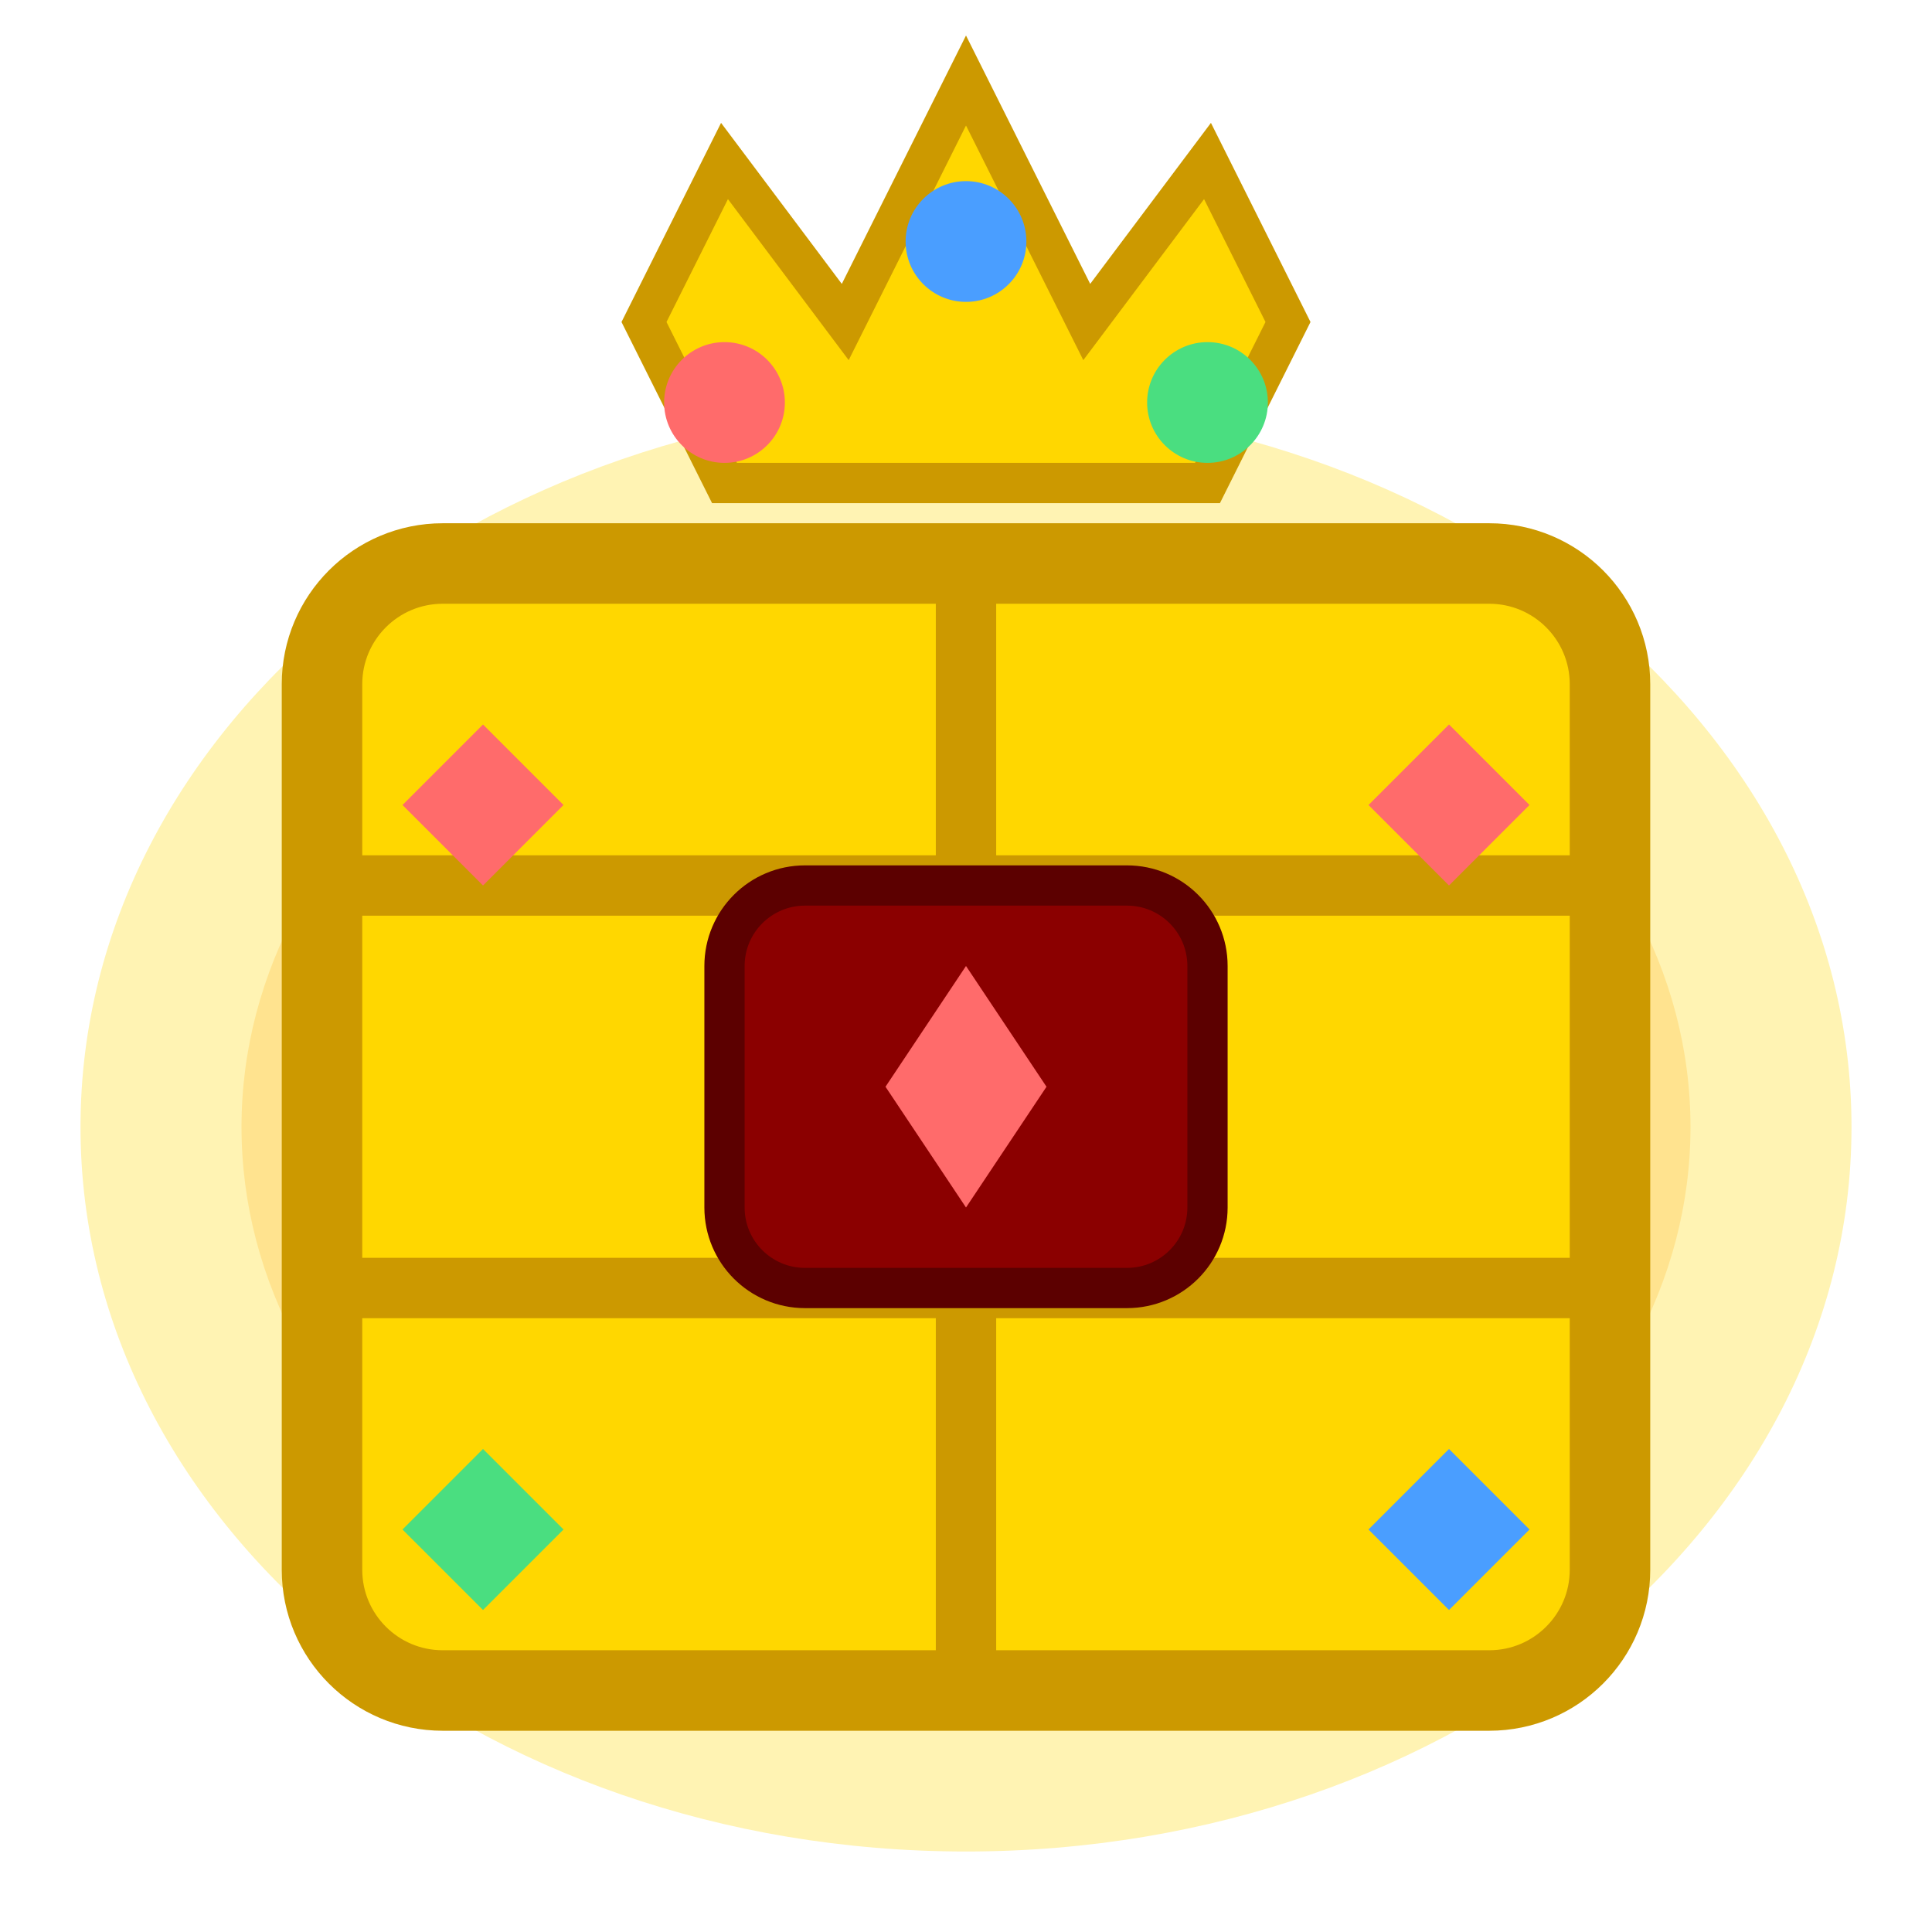
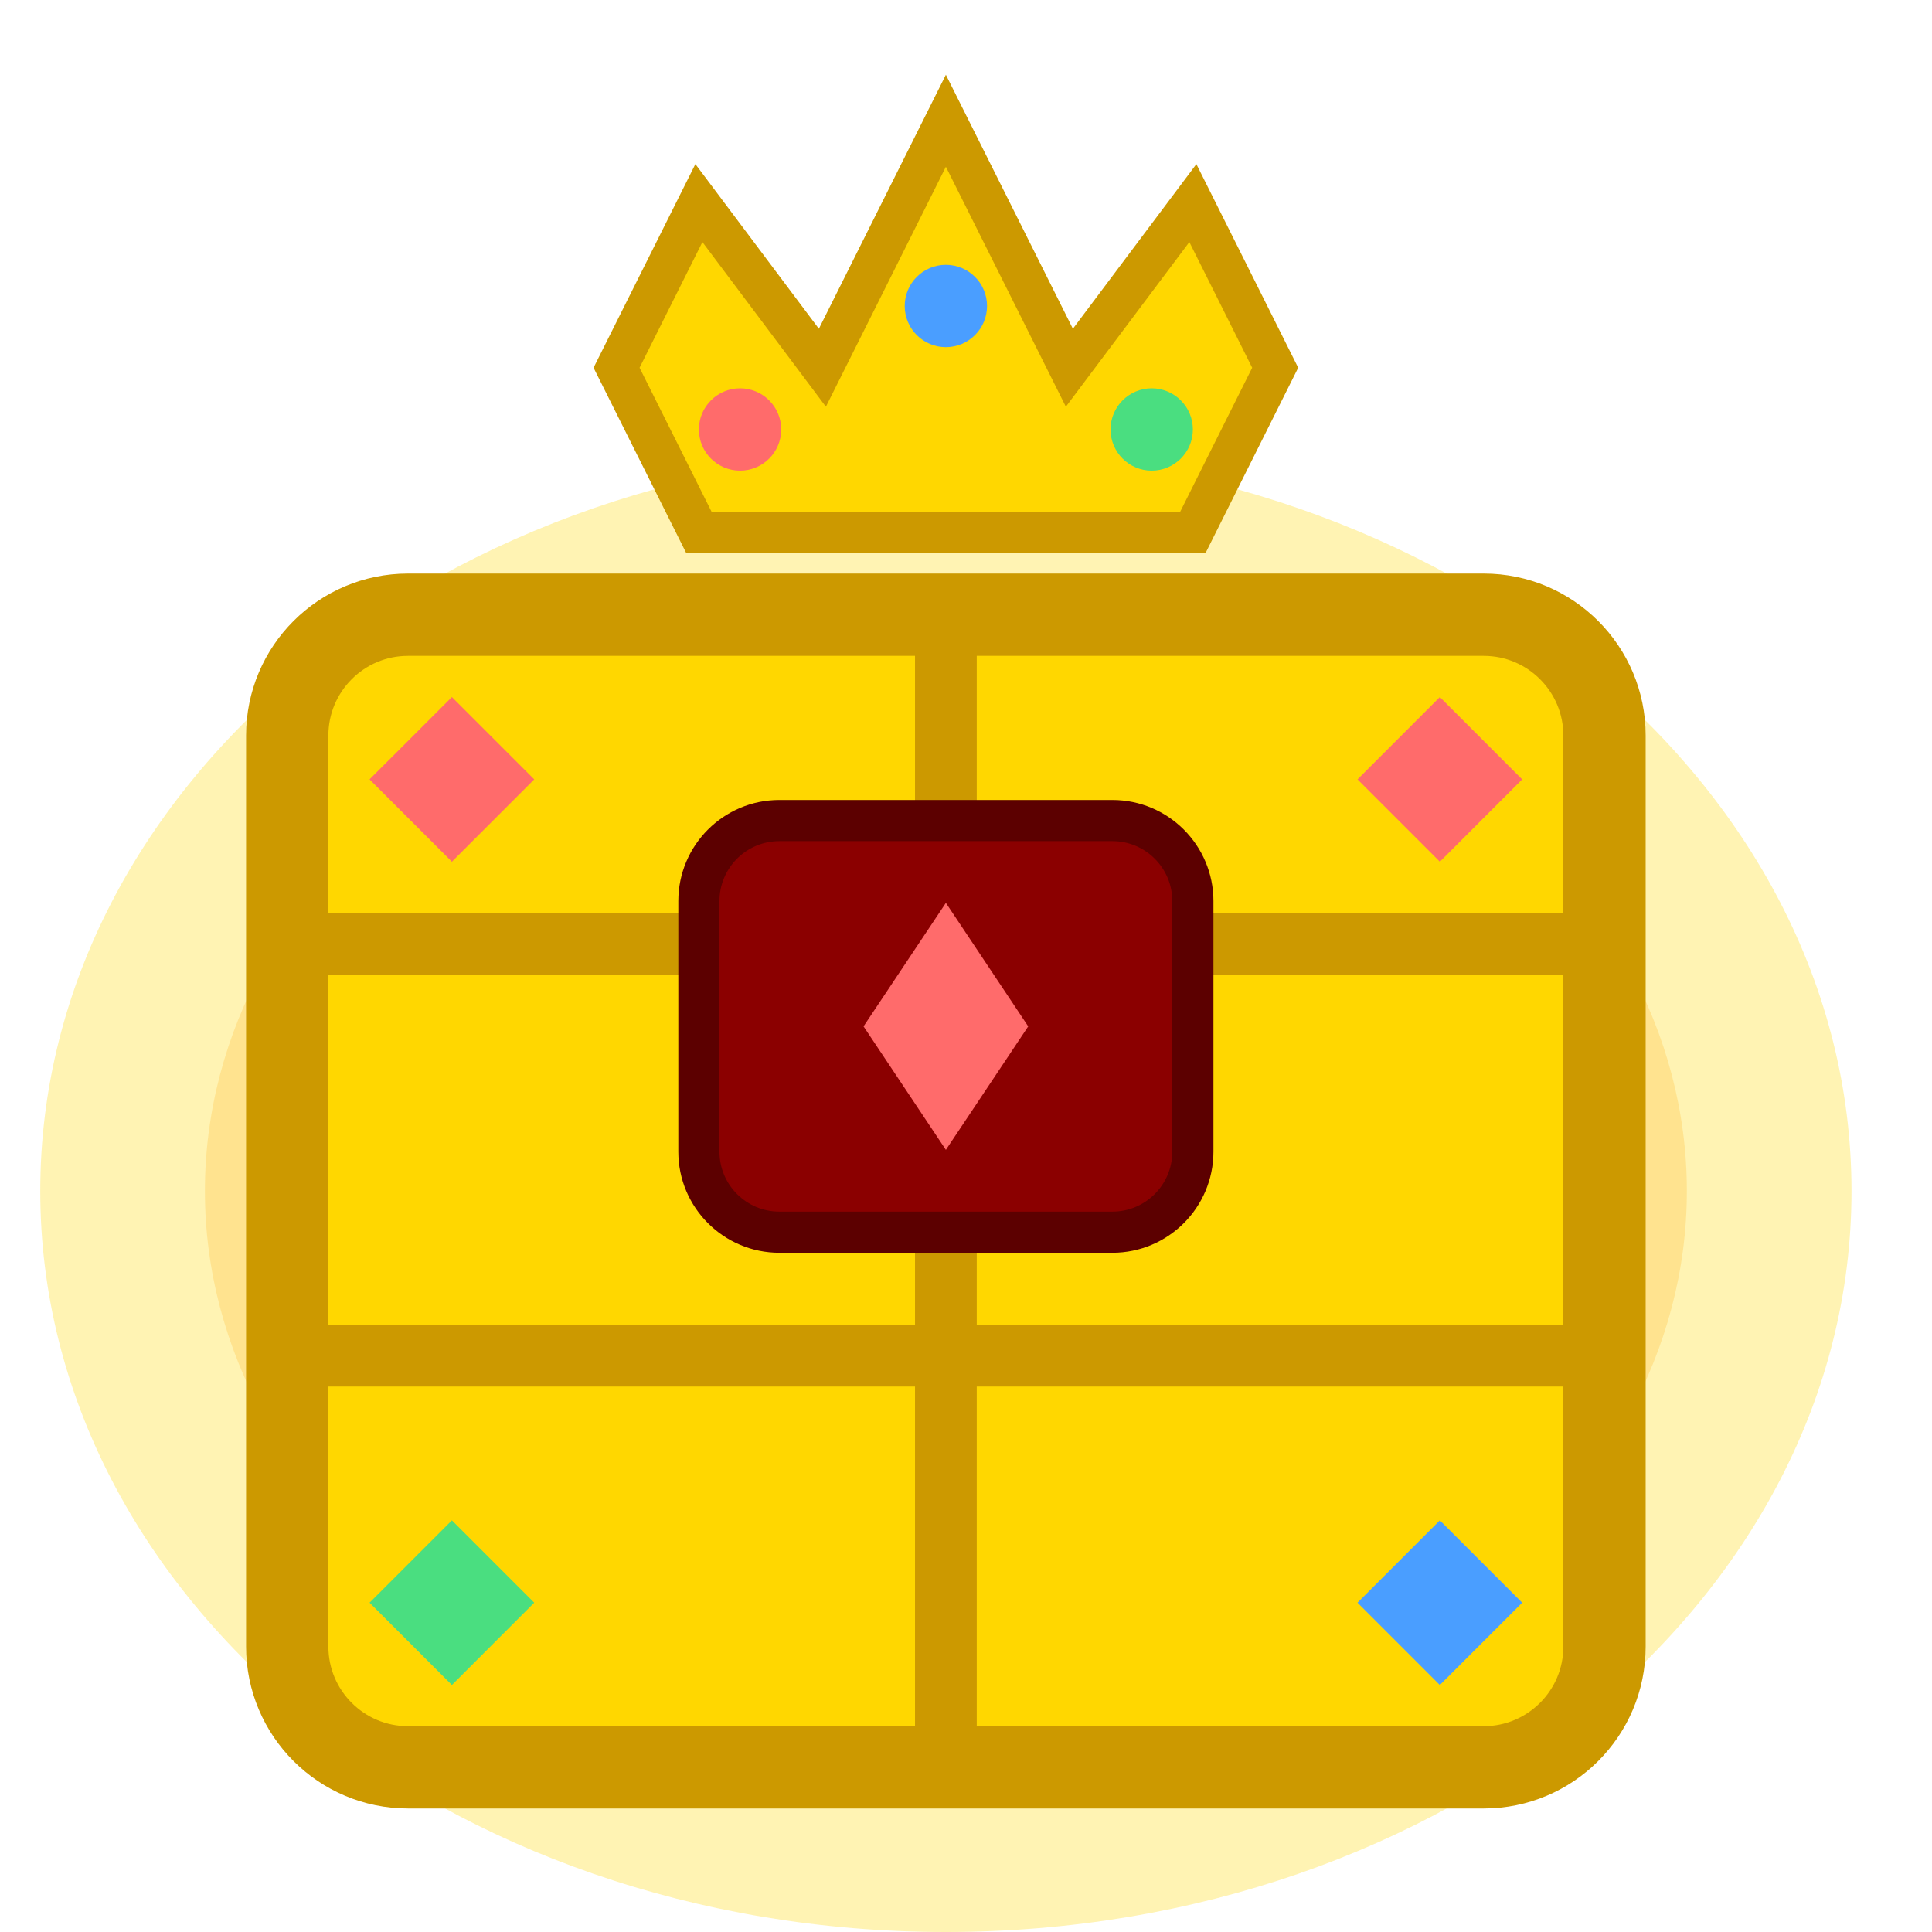
- <svg xmlns="http://www.w3.org/2000/svg" viewBox="0 0 48 48" fill="none">
-   <ellipse cx="24" cy="28" rx="22" ry="18" fill="#FFD700" opacity="0.3" />
-   <ellipse cx="24" cy="28" rx="18" ry="14" fill="#FFA500" opacity="0.2" />
-   <rect x="8" y="14" width="32" height="28" rx="3" fill="#FFD700" stroke="#CC9900" stroke-width="2" />
-   <line x1="8" y1="22" x2="40" y2="22" stroke="#CC9900" stroke-width="1.5" />
-   <line x1="8" y1="32" x2="40" y2="32" stroke="#CC9900" stroke-width="1.5" />
-   <line x1="24" y1="14" x2="24" y2="42" stroke="#CC9900" stroke-width="1.5" />
-   <polygon points="12,18 14,20 12,22 10,20" fill="#FF6B6B" />
-   <polygon points="36,18 38,20 36,22 34,20" fill="#FF6B6B" />
-   <polygon points="12,36 14,38 12,40 10,38" fill="#4ADE80" />
-   <polygon points="36,36 38,38 36,40 34,38" fill="#4A9EFF" />
-   <rect x="18" y="22" width="12" height="10" rx="2" fill="#8B0000" stroke="#5C0000" stroke-width="1" />
-   <polygon points="24,24 26,27 24,30 22,27" fill="#FF6B6B" />
-   <path d="M16 8L18 4L21 8L24 2L27 8L30 4L32 8L30 12H18L16 8Z" fill="#FFD700" stroke="#CC9900" stroke-width="1" />
-   <circle cx="18" cy="10" r="1.5" fill="#FF6B6B" />
-   <circle cx="24" cy="6" r="1.5" fill="#4A9EFF" />
-   <circle cx="30" cy="10" r="1.5" fill="#4ADE80" />
+ <svg xmlns="http://www.w3.org/2000/svg" width="100%" height="100%" viewBox="0 0 200 200" version="1.1" xml:space="preserve" style="fill-rule:evenodd;clip-rule:evenodd;">
+   <ellipse cx="97.917" cy="123.295" rx="93.75" ry="76.705" style="fill:#ffd700;fill-opacity:0.3;" />
+   <ellipse cx="97.917" cy="123.295" rx="76.705" ry="59.659" style="fill:#ffa500;fill-opacity:0.2;" />
+   <path d="M166.098,76.136l0,94.318c0,6.899 -5.601,12.5 -12.5,12.5l-111.364,0c-6.899,0 -12.5,-5.601 -12.5,-12.5l0,-94.318c0,-6.899 5.601,-12.5 12.5,-12.5l111.364,0c6.899,0 12.5,5.601 12.5,12.5Z" style="fill:#ffd700;stroke:#c90;stroke-width:8.52px;" />
+   <path d="M29.735,97.727l136.364,0" style="fill:none;fill-rule:nonzero;stroke:#c90;stroke-width:6.39px;" />
+   <path d="M29.735,140.341l136.364,0" style="fill:none;fill-rule:nonzero;stroke:#c90;stroke-width:6.39px;" />
+   <path d="M97.917,63.636l0,119.318" style="fill:none;fill-rule:nonzero;stroke:#c90;stroke-width:6.39px;" />
+   <path d="M46.78,72.159l8.523,8.523l-8.523,8.523l-8.523,-8.523l8.523,-8.523Z" style="fill:#ff6b6b;fill-rule:nonzero;" />
+   <path d="M149.053,72.159l8.523,8.523l-8.523,8.523l-8.523,-8.523l8.523,-8.523Z" style="fill:#ff6b6b;fill-rule:nonzero;" />
+   <path d="M46.78,157.386l8.523,8.523l-8.523,8.523l-8.523,-8.523l8.523,-8.523Z" style="fill:#4ade80;fill-rule:nonzero;" />
+   <path d="M149.053,157.386l8.523,8.523l-8.523,8.523l-8.523,-8.523l8.523,-8.523Z" style="fill:#4a9eff;fill-rule:nonzero;" />
+   <path d="M123.485,93.277l0,25.947c0,4.599 -3.734,8.333 -8.333,8.333l-34.47,0c-4.599,0 -8.333,-3.734 -8.333,-8.333l0,-25.947c0,-4.599 3.734,-8.333 8.333,-8.333l34.47,0c4.599,0 8.333,3.734 8.333,8.333Z" style="fill:#8b0000;stroke:#5c0000;stroke-width:4.26px;" />
+   <path d="M97.917,93.466l8.523,12.784l-8.523,12.784l-8.523,-12.784l8.523,-12.784Z" style="fill:#ff6b6b;fill-rule:nonzero;" />
+   <path d="M63.826,38.068l8.523,-17.045l12.784,17.045l12.784,-25.568l12.784,25.568l12.784,-17.045l8.523,17.045l-8.523,17.045l-51.136,0l-8.523,-17.045Z" style="fill:#ffd700;fill-rule:nonzero;stroke:#c90;stroke-width:4.26px;" />
+   <circle cx="76.61" cy="44.46" r="4.261" style="fill:#ff6b6b;" />
+   <circle cx="97.917" cy="31.676" r="4.261" style="fill:#4a9eff;" />
+   <circle cx="119.223" cy="44.46" r="4.261" style="fill:#4ade80;" />
</svg>
